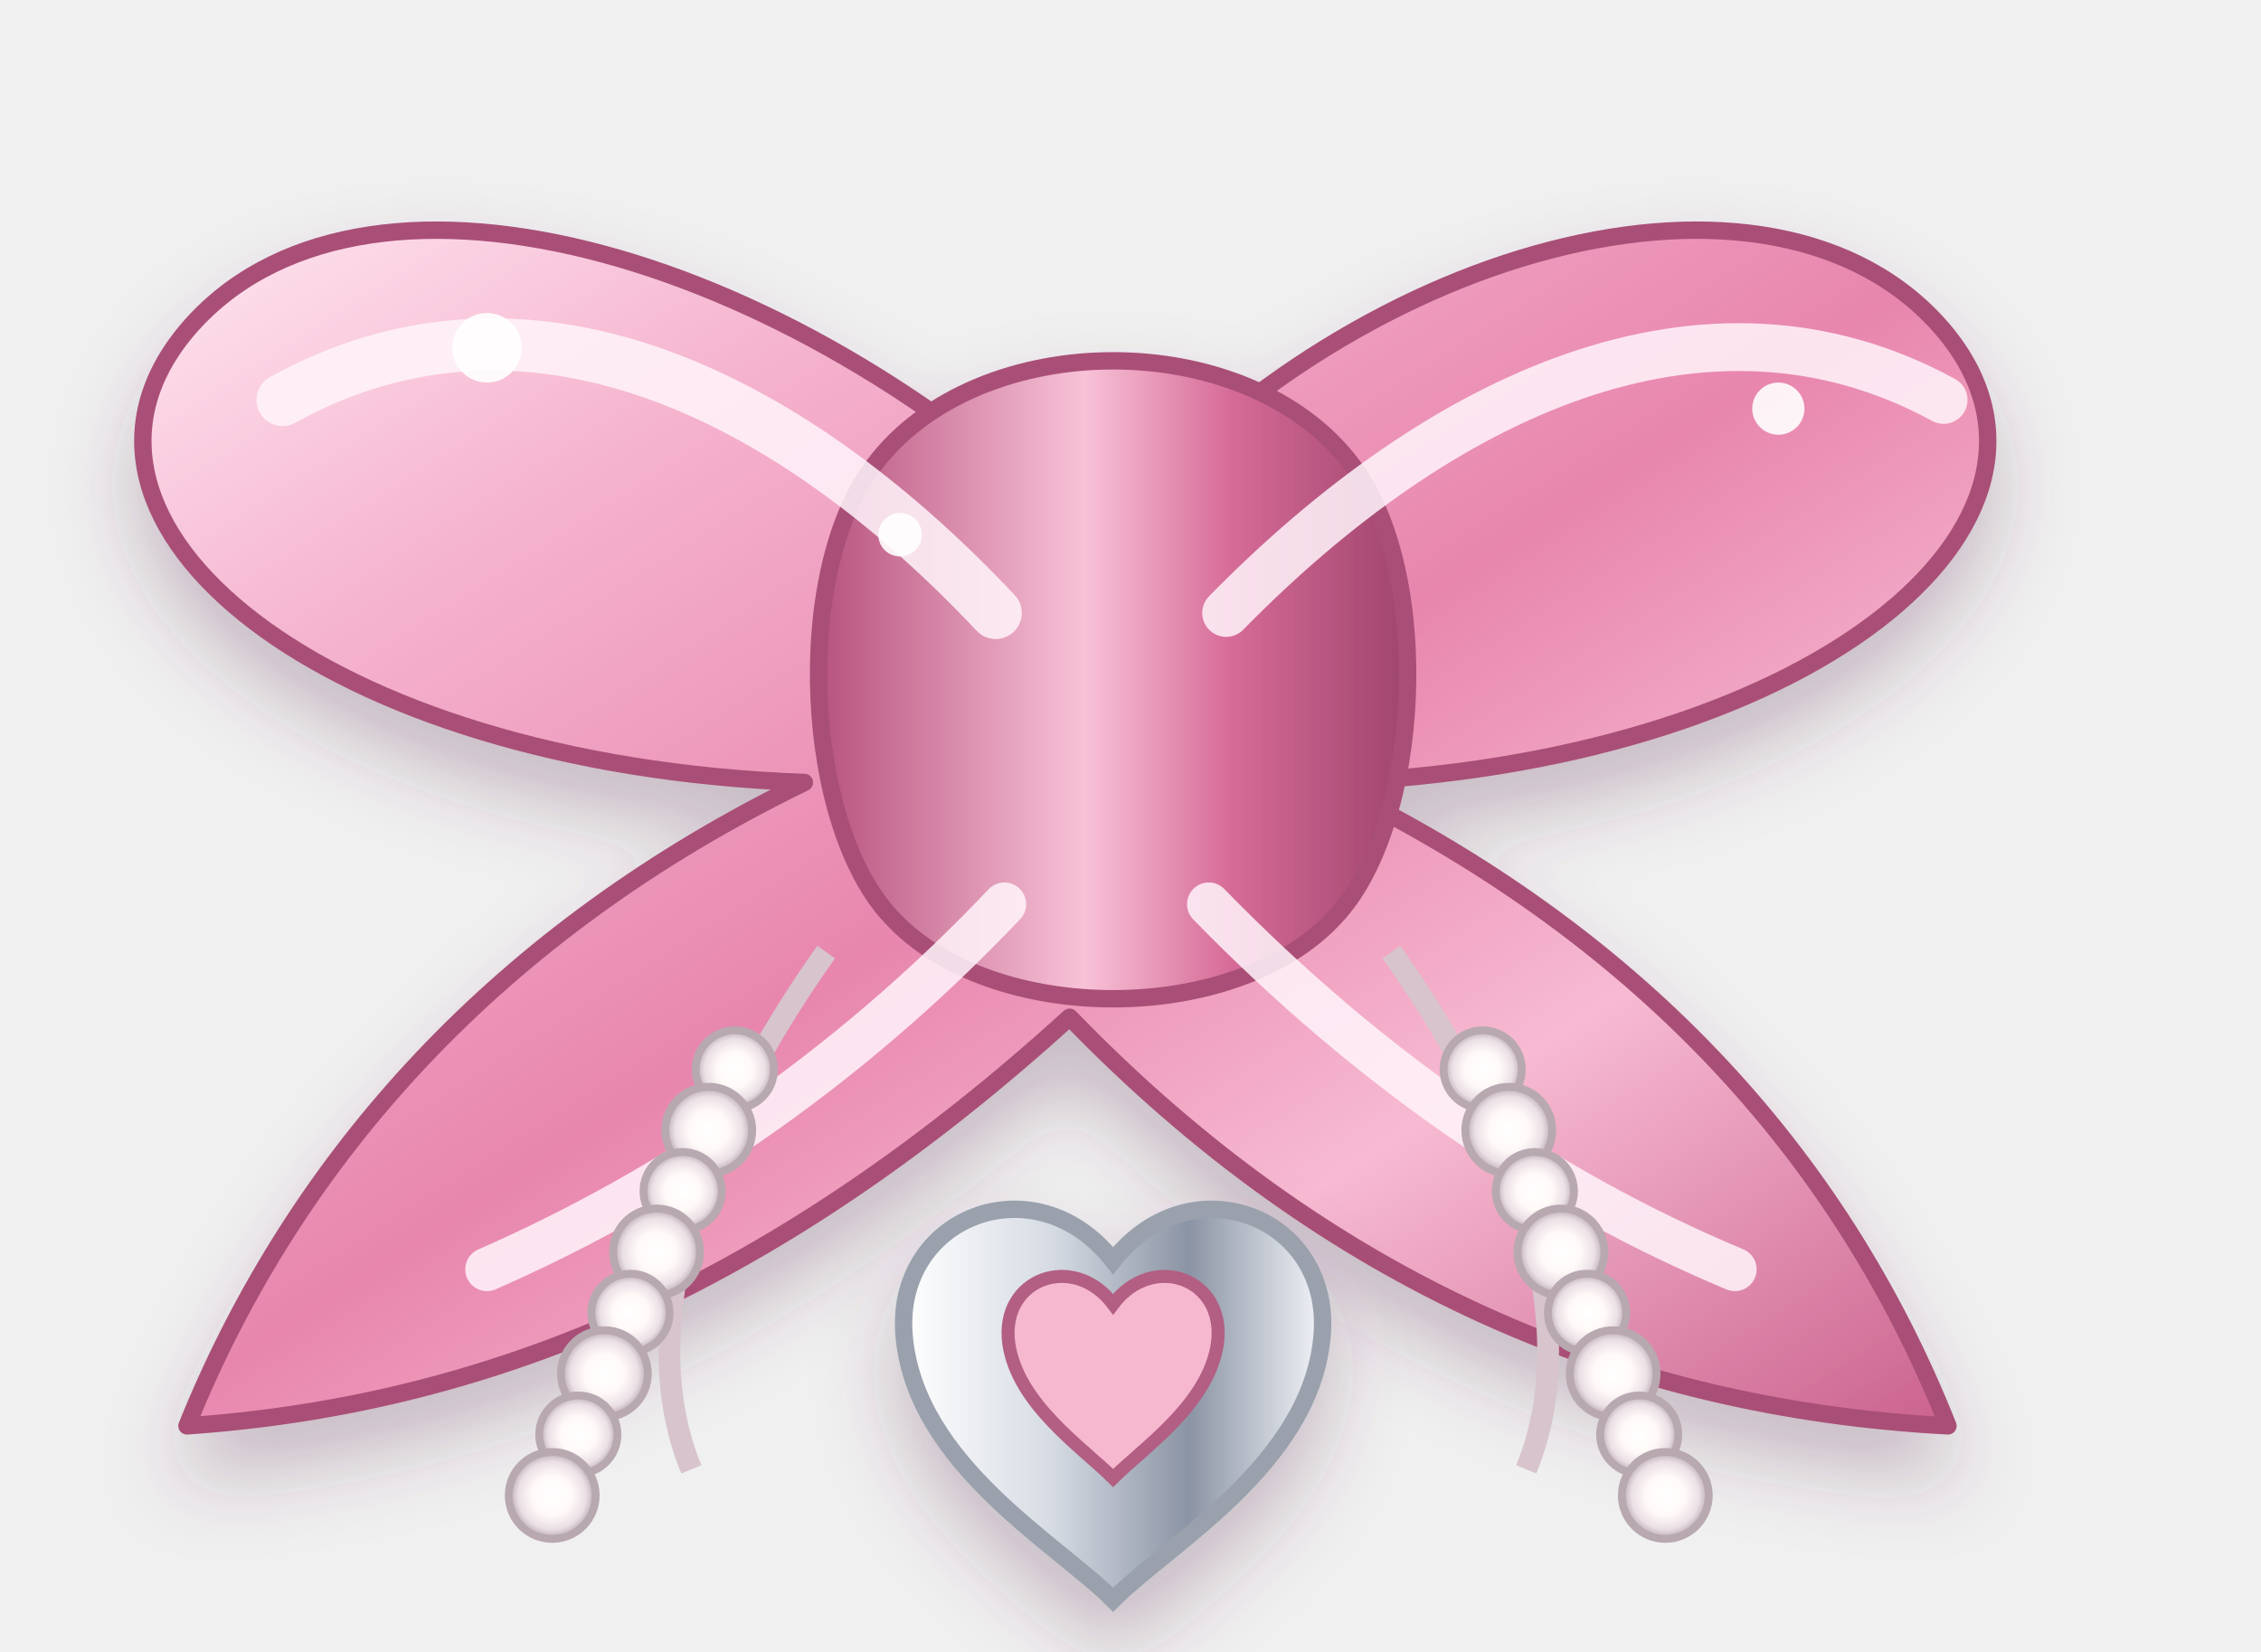
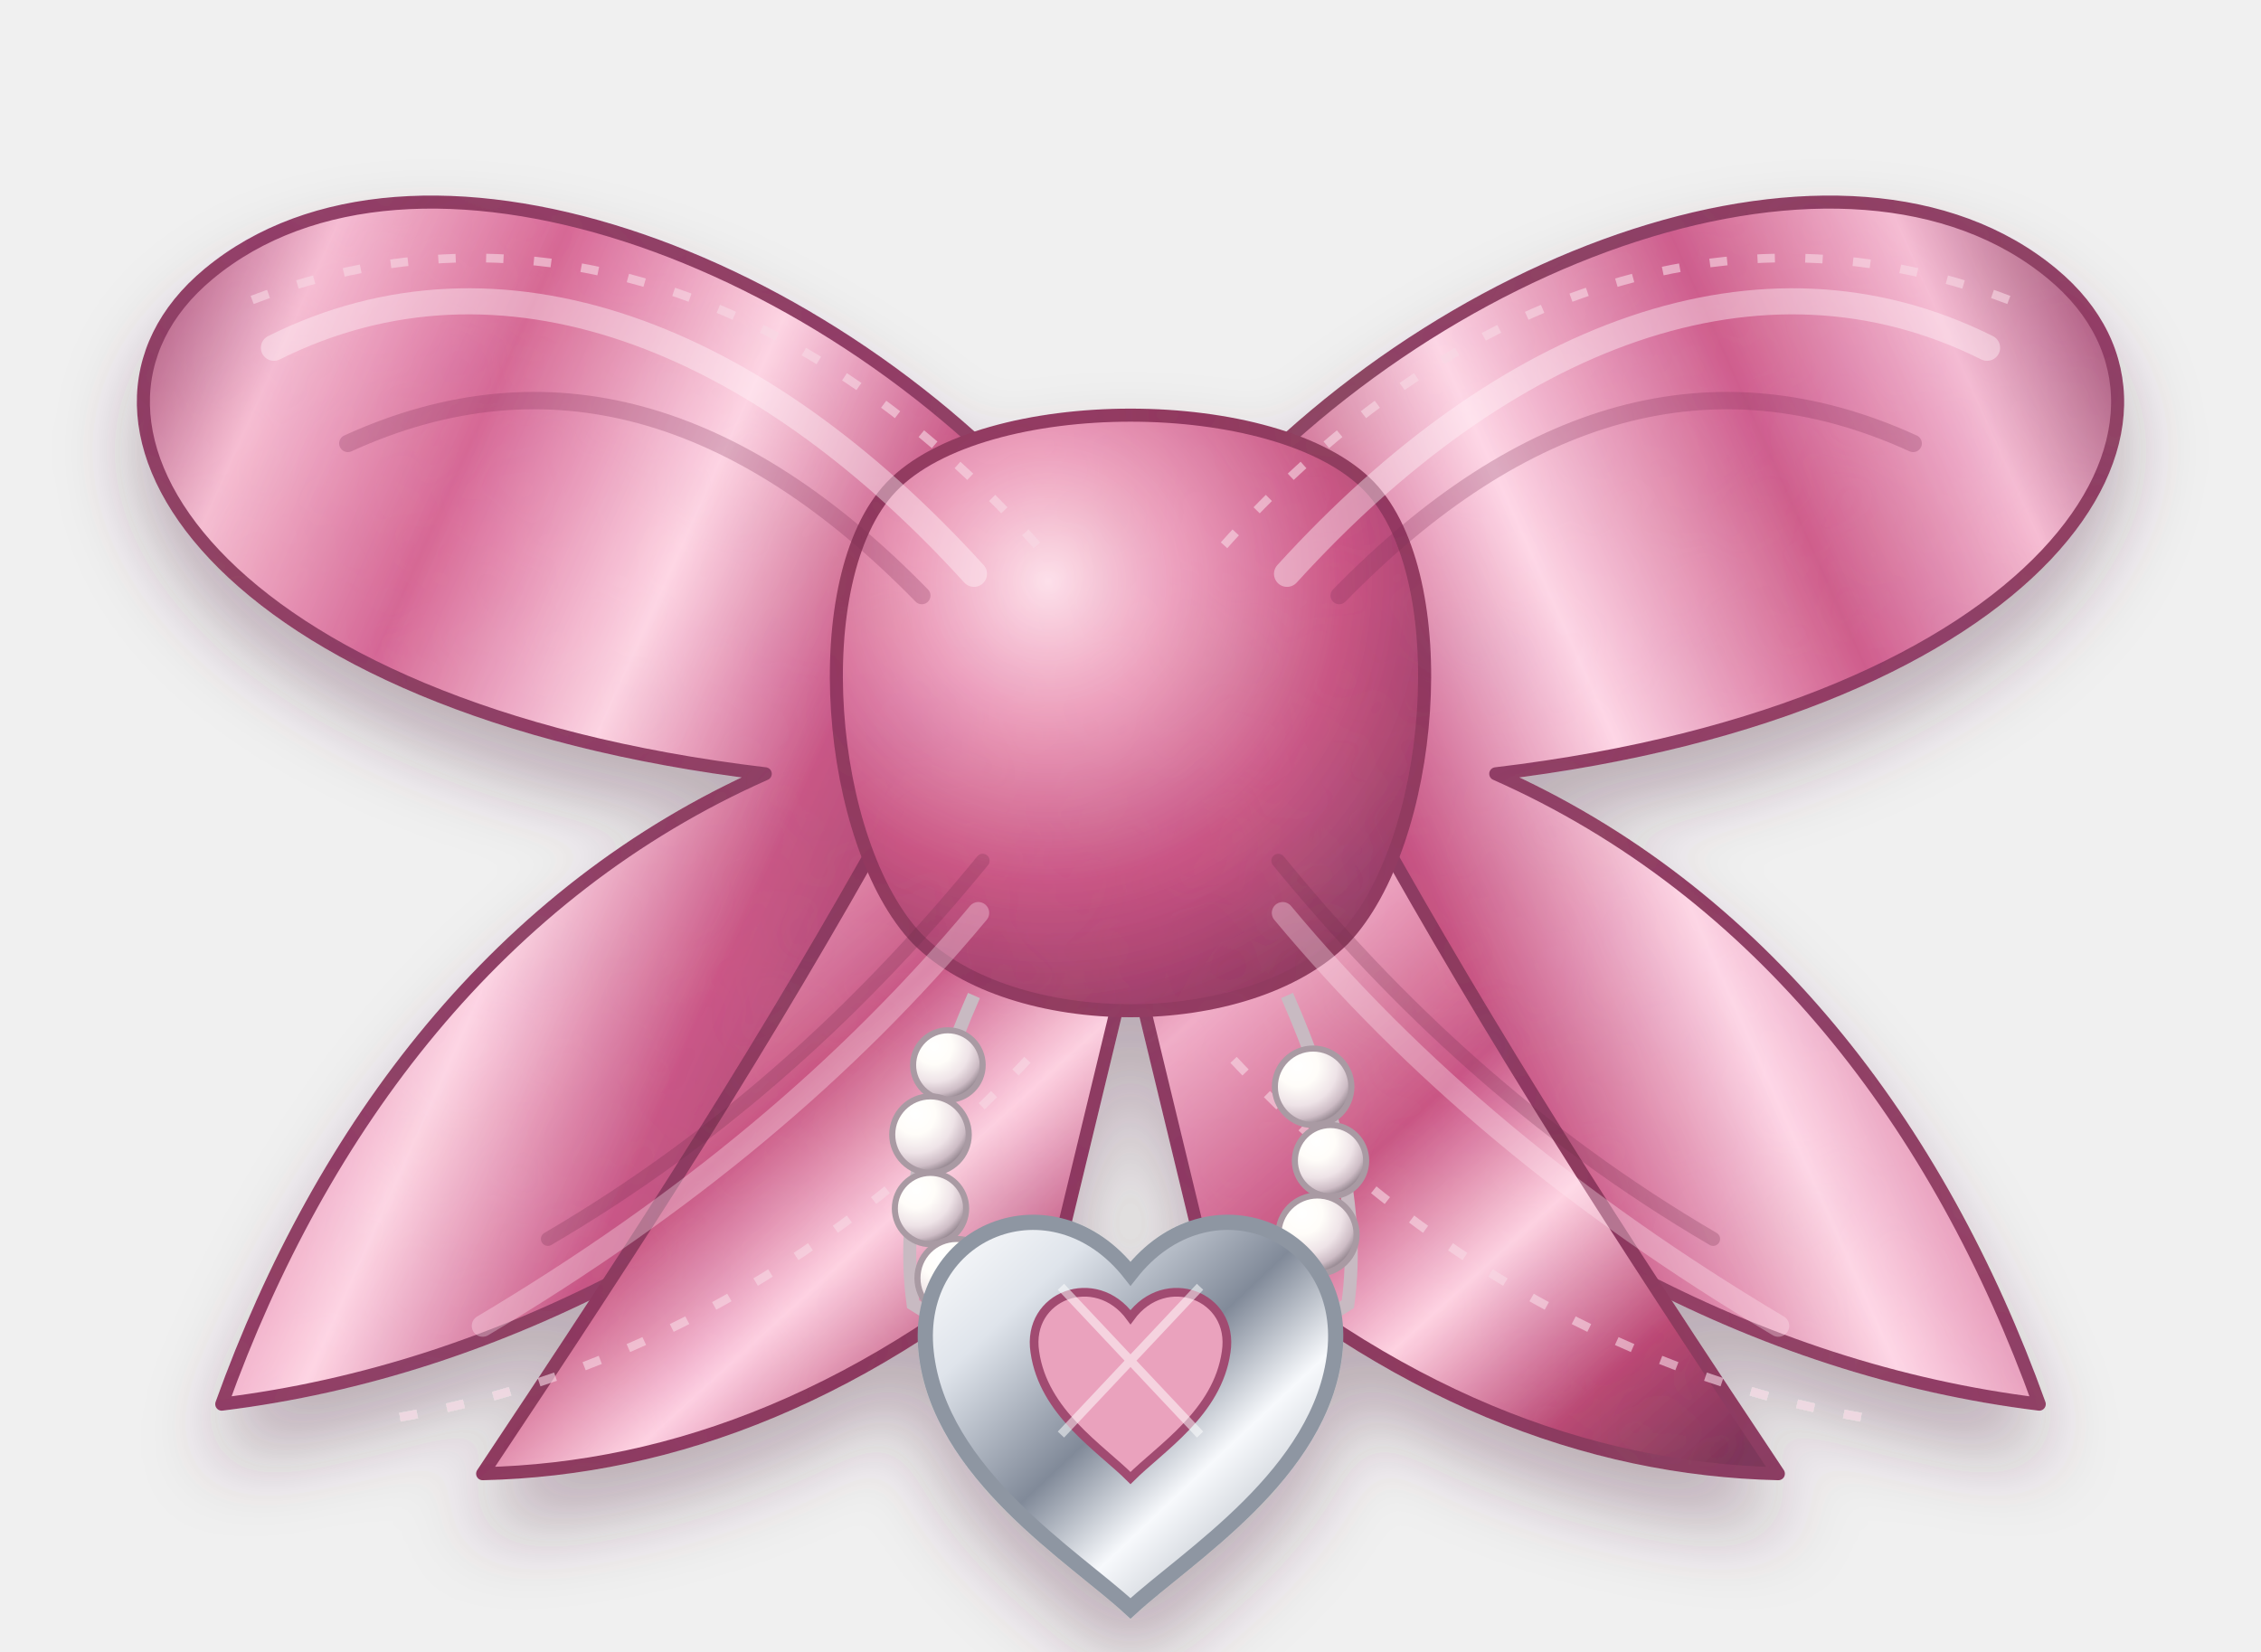
<svg xmlns="http://www.w3.org/2000/svg" viewBox="0 0 520 380">
  <defs>
-     <linearGradient id="satin" x1="0" y1="0" x2="1" y2="1">
-       <stop offset="0" stop-color="#ffe7f1" />
-       <stop offset=".22" stop-color="#f5b3ce" />
-       <stop offset=".5" stop-color="#e886ad" />
-       <stop offset=".72" stop-color="#f7bad2" />
-       <stop offset="1" stop-color="#c95f8b" />
+     <linearGradient id="leftSatin" x1="0" y1="0" x2="1" y2=".55">
+       <stop offset="0" stop-color="#9e3f69" />
+       <stop offset=".16" stop-color="#f7bfd4" />
+       <stop offset=".34" stop-color="#d76896" />
+       <stop offset=".54" stop-color="#ffd7e5" />
+       <stop offset=".72" stop-color="#c95786" />
+       <stop offset="1" stop-color="#8d355d" />
    </linearGradient>
-     <linearGradient id="fold" x1="0" y1="0" x2="1" y2="0">
-       <stop stop-color="#b7537e" />
-       <stop offset=".45" stop-color="#f8c2d7" />
-       <stop offset=".7" stop-color="#d66b97" />
-       <stop offset="1" stop-color="#9f456d" />
+     <linearGradient id="rightSatin" x1="1" y1="0" x2="0" y2=".55">
+       <stop offset="0" stop-color="#8f365f" />
+       <stop offset=".18" stop-color="#f6bdd4" />
+       <stop offset=".36" stop-color="#cf5d8c" />
+       <stop offset=".58" stop-color="#ffd8e7" />
+       <stop offset=".78" stop-color="#c75282" />
+       <stop offset="1" stop-color="#923963" />
    </linearGradient>
-     <radialGradient id="pearl">
+     <linearGradient id="tailSatin" x1="0" y1="0" x2=".9" y2="1">
+       <stop offset="0" stop-color="#b84975" />
+       <stop offset=".22" stop-color="#f2aec8" />
+       <stop offset=".47" stop-color="#c95683" />
+       <stop offset=".65" stop-color="#ffd3e3" />
+       <stop offset=".84" stop-color="#ba4774" />
+       <stop offset="1" stop-color="#7e3156" />
+     </linearGradient>
+     <radialGradient id="knot" cx=".36" cy=".28" r=".82">
+       <stop offset="0" stop-color="#ffe1eb" />
+       <stop offset=".26" stop-color="#eea3bf" />
+       <stop offset=".62" stop-color="#c95584" />
+       <stop offset="1" stop-color="#8b345c" />
+     </radialGradient>
+     <radialGradient id="pearl" cx=".30" cy=".23" r=".78">
      <stop offset="0" stop-color="#fff" />
-       <stop offset=".45" stop-color="#fffaf8" />
-       <stop offset=".78" stop-color="#eadfe5" />
-       <stop offset="1" stop-color="#b9a7b0" />
+       <stop offset=".34" stop-color="#fffdf9" />
+       <stop offset=".66" stop-color="#eee3e7" />
+       <stop offset=".88" stop-color="#cdbcc5" />
+       <stop offset="1" stop-color="#9c8e97" />
    </radialGradient>
-     <linearGradient id="metal">
+     <linearGradient id="metal" x1="0" y1="0" x2="1" y2="1">
      <stop stop-color="#fff" />
-       <stop offset=".35" stop-color="#d7dce4" />
-       <stop offset=".68" stop-color="#8b94a4" />
-       <stop offset="1" stop-color="#f2f4f8" />
+       <stop offset=".22" stop-color="#dfe4eb" />
+       <stop offset=".48" stop-color="#818a99" />
+       <stop offset=".66" stop-color="#f7f9fc" />
+       <stop offset="1" stop-color="#8c94a0" />
    </linearGradient>
-     <filter id="shadow" x="-30%" y="-30%" width="160%" height="180%">
-       <feDropShadow dx="0" dy="10" stdDeviation="9" flood-color="#5e3450" flood-opacity=".28" />
+     <filter id="shadow" x="-30%" y="-30%" width="165%" height="185%">
+       <feDropShadow dx="0" dy="11" stdDeviation="9" flood-color="#563044" flood-opacity=".34" />
    </filter>
-     <filter id="glow">
-       <feGaussianBlur stdDeviation="4" />
+     <filter id="fabric" x="-20%" y="-20%" width="140%" height="140%">
+       <feTurbulence type="fractalNoise" baseFrequency=".028" numOctaves="3" seed="11" result="noise" />
+       <feComposite in="noise" in2="SourceAlpha" operator="in" result="tex" />
+       <feColorMatrix in="tex" type="matrix" values=".55 0 0 0 .22  0 .42 0 0 .12  0 0 .45 0 .18  0 0 0 .13 0" result="grain" />
+       <feBlend in="SourceGraphic" in2="grain" mode="soft-light" />
    </filter>
  </defs>
-   <g filter="url(#shadow)" stroke="#a94f77" stroke-width="4" stroke-linejoin="round">
-     <path fill="url(#satin)" d="M252 126C180 56 82 30 43 76c-37 44 31 100 142 104-70 34-117 86-142 148 72-5 137-34 203-94 59 61 127 90 202 94-25-63-72-114-143-148 111-4 179-60 142-104-39-46-137-20-195 50Z" />
-     <path fill="url(#fold)" d="M201 107c24-32 86-32 110 0 19 25 16 83-4 104-23 25-79 25-102 0-20-21-23-79-4-104Z" />
-   </g>
-   <g opacity=".85" fill="none" stroke="#fff5fa" stroke-linecap="round">
-     <path d="M65 92c56-31 116-2 164 49" stroke-width="12" />
-     <path d="M447 92c-55-30-116-1-165 49" stroke-width="11" />
-     <path d="M112 292c41-18 82-45 119-84" stroke-width="10" />
-     <path d="M399 292c-43-18-84-46-121-84" stroke-width="10" />
-   </g>
-   <g fill="none" stroke="#d7c4cd" stroke-width="5">
-     <path d="M190 219c-34 48-43 90-31 119" />
-     <path d="M320 219c34 48 43 90 31 119" />
-   </g>
-   <g fill="url(#pearl)" stroke="#b8a8b0" stroke-width="1.8">
-     <circle cx="169" cy="246" r="9" />
-     <circle cx="163" cy="260" r="10" />
-     <circle cx="157" cy="274" r="9" />
-     <circle cx="151" cy="288" r="10" />
-     <circle cx="145" cy="302" r="9" />
-     <circle cx="139" cy="316" r="10" />
-     <circle cx="133" cy="330" r="9" />
-     <circle cx="127" cy="344" r="10" />
-     <circle cx="341" cy="246" r="9" />
-     <circle cx="347" cy="260" r="10" />
-     <circle cx="353" cy="274" r="9" />
-     <circle cx="359" cy="288" r="10" />
-     <circle cx="365" cy="302" r="9" />
-     <circle cx="371" cy="316" r="10" />
-     <circle cx="377" cy="330" r="9" />
-     <circle cx="383" cy="344" r="10" />
-   </g>
  <g filter="url(#shadow)">
-     <path d="M256 290c-18-23-51-10-48 18 3 29 35 47 48 60 13-13 45-31 48-60 3-28-30-41-48-18Z" fill="url(#metal)" stroke="#9aa1ad" stroke-width="4" />
-     <path d="M256 300c-9-12-26-6-24 9 2 14 17 24 24 31 7-7 22-17 24-31 2-15-15-21-24-9Z" fill="#f6b8cf" stroke="#b25f83" stroke-width="3" />
-   </g>
-   <g fill="#fff" opacity=".9">
-     <circle cx="112" cy="80" r="8" />
-     <circle cx="409" cy="94" r="6" />
-     <circle cx="207" cy="123" r="5" />
+     <g filter="url(#fabric)" stroke-linejoin="round">
+       <path d="M246 124C191 58 95 24 48 63C7 97 50 163 176 178C115 205 74 259 51 323C116 315 176 282 236 226C250 211 258 194 260 175C260 154 255 138 246 124Z" fill="url(#leftSatin)" stroke="#8f3d64" stroke-width="3" />
+       <path d="M274 124C329 58 425 24 472 63C513 97 470 163 344 178C405 205 446 259 469 323C404 315 344 282 284 226C270 211 262 194 260 175C260 154 265 138 274 124Z" fill="url(#rightSatin)" stroke="#8f3d64" stroke-width="3" />
+       <path d="M205 188C176 240 149 282 111 339C155 338 200 321 245 281L260 219Z" fill="url(#tailSatin)" stroke="#8c385e" stroke-width="3" />
+       <path d="M315 188C344 240 371 282 409 339C365 338 320 321 275 281L260 219Z" fill="url(#tailSatin)" stroke="#8c385e" stroke-width="3" />
+       <path d="M205 112C226 90 294 90 315 112C335 133 330 194 309 216C287 238 233 238 211 216C190 194 185 133 205 112Z" fill="url(#knot)" stroke="#91385f" stroke-width="3" />
+     </g>
+     <g fill="none" stroke-linecap="round">
+       <path d="M63 80C115 54 174 77 224 132" stroke="#fff4f8" stroke-width="6" opacity=".42" />
+       <path d="M457 80C405 54 346 77 296 132" stroke="#fff4f8" stroke-width="6" opacity=".42" />
+       <path d="M111 305C158 277 195 246 225 210" stroke="#ffe8f0" stroke-width="5" opacity=".34" />
+       <path d="M409 305C362 277 325 246 295 210" stroke="#ffe8f0" stroke-width="5" opacity=".34" />
+       <path d="M80 102C126 81 170 94 212 137M440 102C394 81 350 94 308 137" stroke="#7b2d52" stroke-width="4" opacity=".25" />
+       <path d="M126 285C167 261 199 231 226 198M394 285C353 261 321 231 294 198" stroke="#6d2949" stroke-width="3.2" opacity=".24" />
+     </g>
+     <g fill="none" stroke="#f7d8e4" stroke-width="2" stroke-dasharray="4 7" opacity=".62">
+       <path d="M58 69C126 43 191 72 239 126" />
+       <path d="M462 69C394 43 329 72 281 126" />
+       <path d="M92 326C149 316 198 285 238 242" />
+       <path d="M428 326C371 316 322 285 282 242" />
+     </g>
+     <path d="M224 229C213 254 207 278 210 300C224 309 240 315 260 317C280 315 296 309 310 300C313 278 307 254 296 229" fill="none" stroke="#c8bac2" stroke-width="3" />
+     <g fill="url(#pearl)" stroke="#a99aa3" stroke-width="1.4">
+       <circle cx="218" cy="245" r="8" />
+       <circle cx="214" cy="261" r="8.8" />
+       <circle cx="214" cy="278" r="8.2" />
+       <circle cx="220" cy="294" r="9" />
+       <circle cx="233" cy="305" r="8" />
+       <circle cx="248" cy="312" r="9" />
+       <circle cx="264" cy="313" r="8.5" />
+       <circle cx="280" cy="308" r="9" />
+       <circle cx="294" cy="298" r="8" />
+       <circle cx="303" cy="284" r="9" />
+       <circle cx="306" cy="267" r="8.2" />
+       <circle cx="302" cy="250" r="8.8" />
+     </g>
+     <g>
+       <path d="M260 293c-18-23-50-10-47 18 3 28 34 47 47 59 13-12 44-31 47-59 3-28-29-41-47-18Z" fill="url(#metal)" stroke="#8e96a2" stroke-width="3.5" />
+       <path d="M260 303c-8-11-24-5-22 8 2 14 15 22 22 29 7-7 20-15 22-29 2-13-14-19-22-8Z" fill="#eaa2bd" stroke="#a14b71" stroke-width="2" />
+       <path d="M244 296L276 330M276 296L244 330" stroke="#fff" stroke-width="2" opacity=".52" />
+     </g>
  </g>
</svg>
